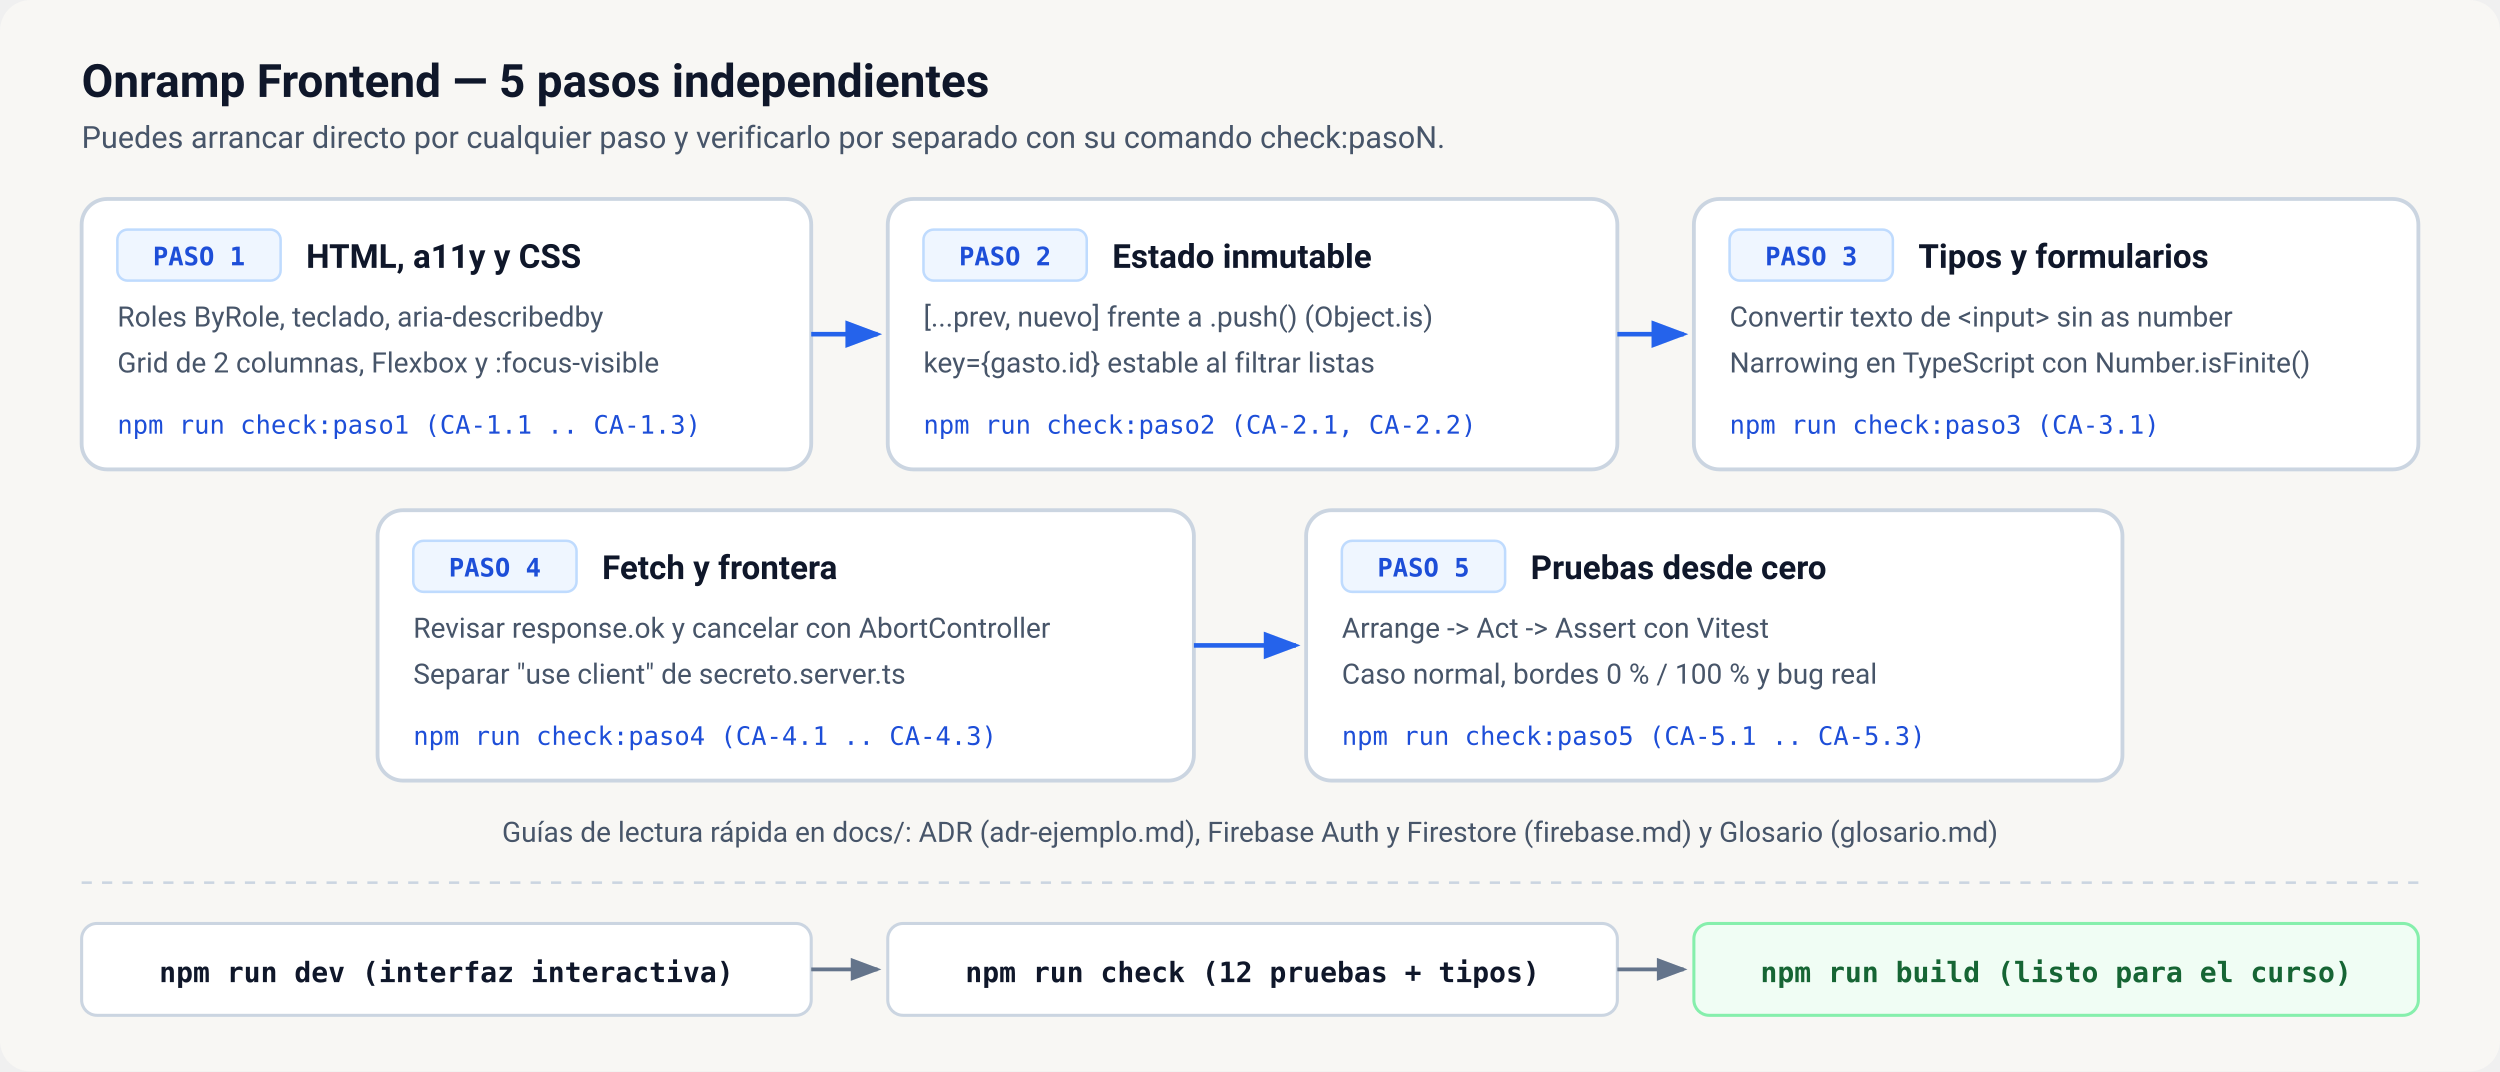
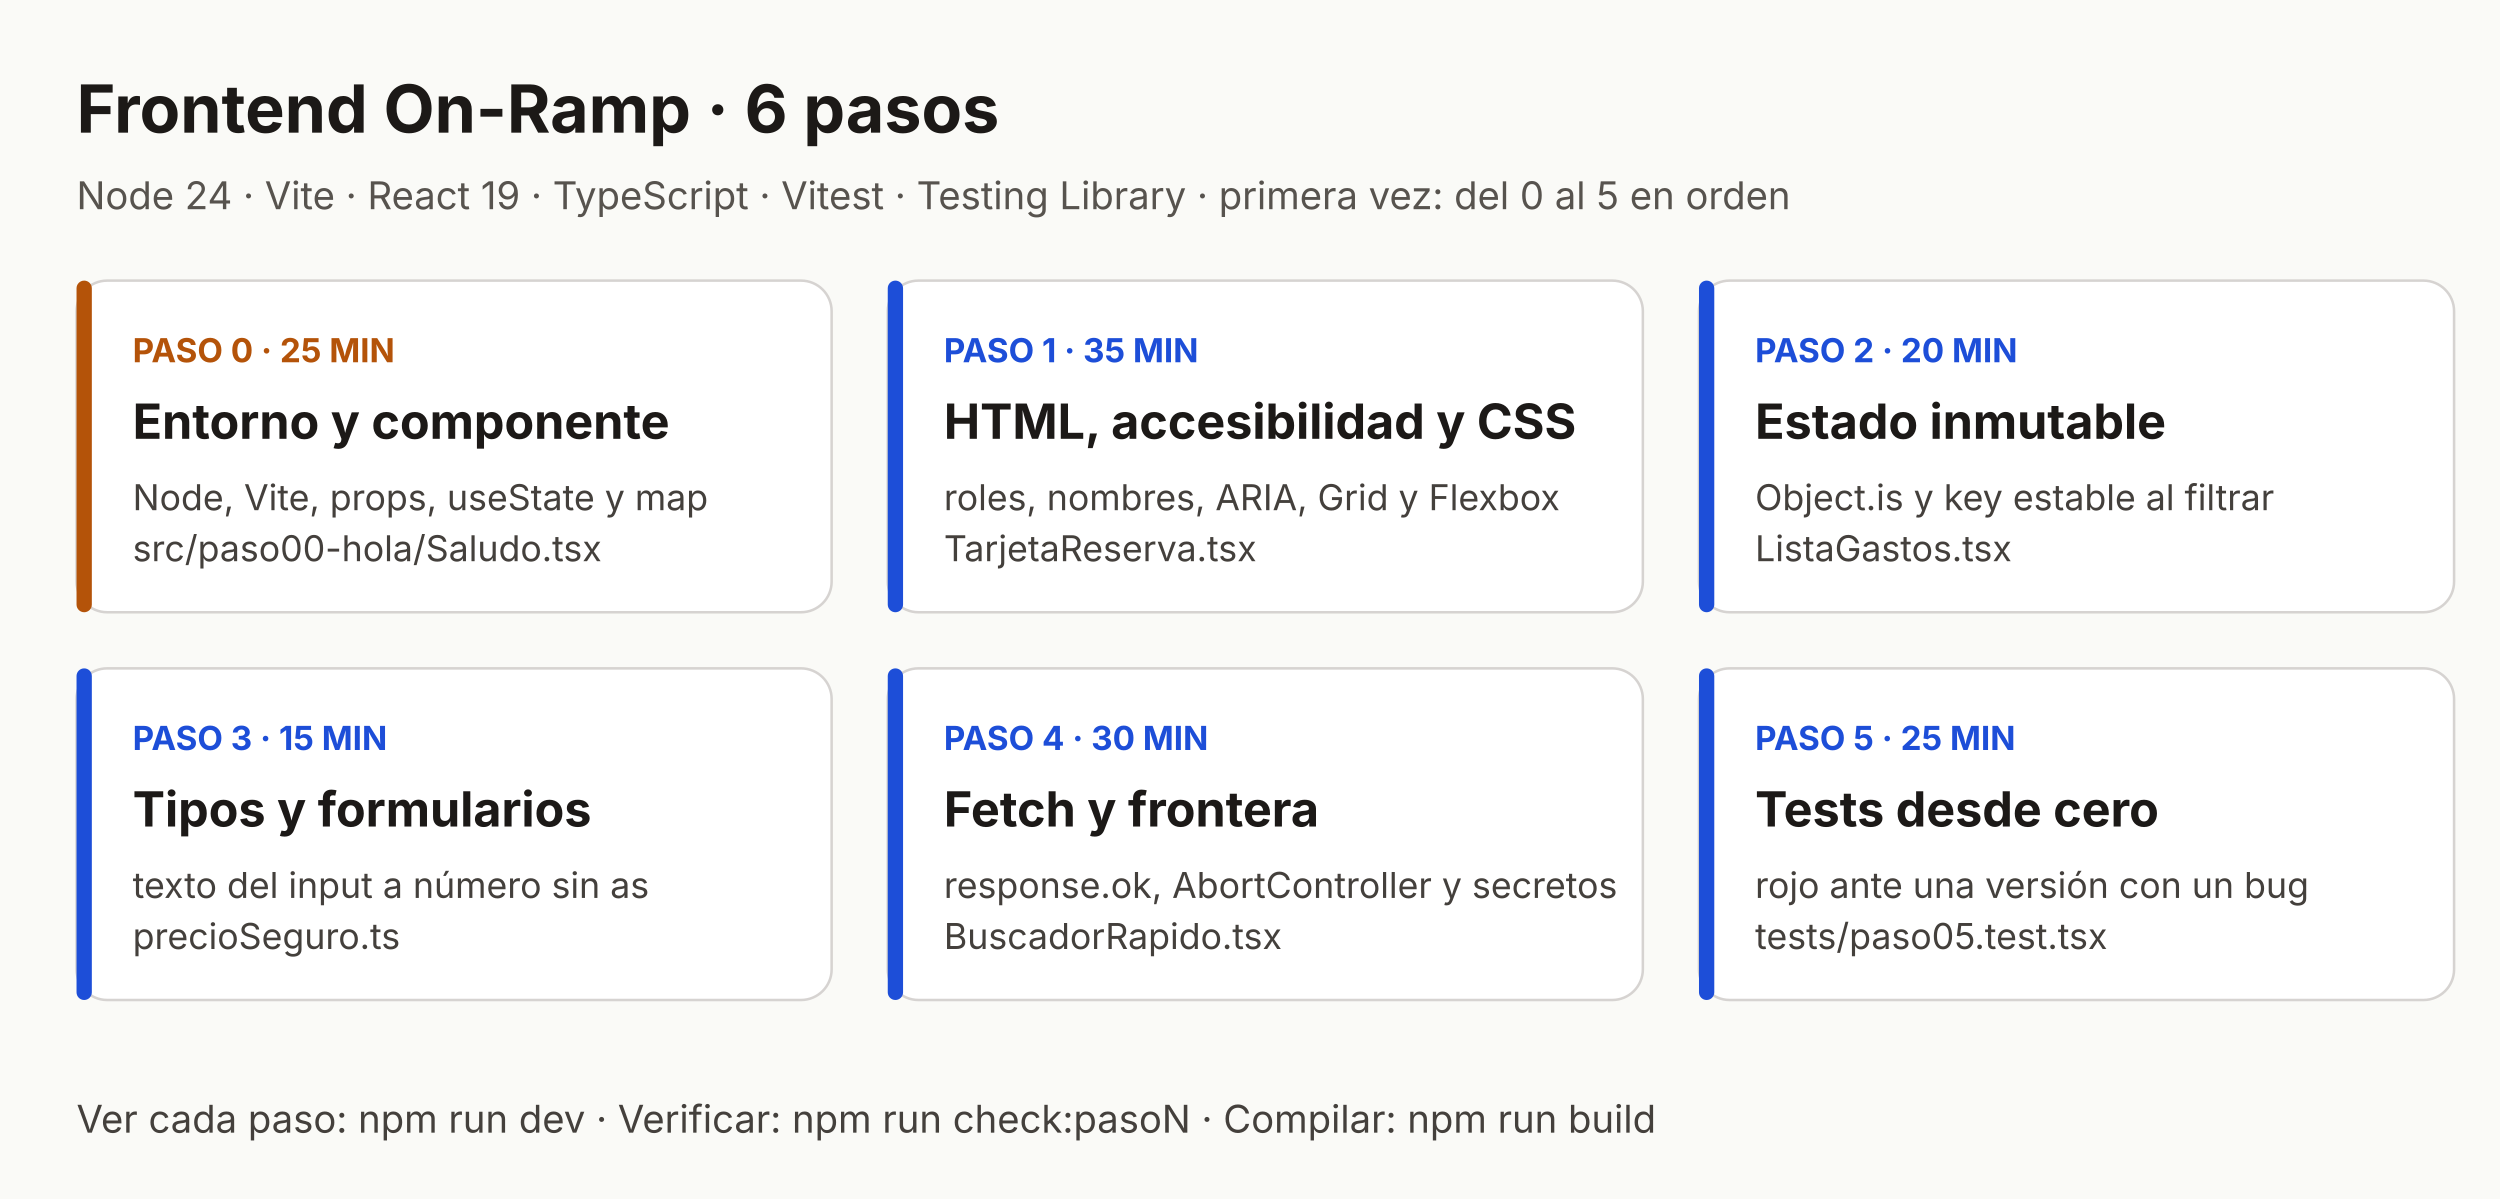
- <svg xmlns="http://www.w3.org/2000/svg" viewBox="0 0 980 420" role="img" aria-labelledby="overview-title overview-desc">
-   <defs>
-     <marker id="arrow" markerWidth="8" markerHeight="6" refX="7" refY="3" orient="auto">
-       <polygon points="0 0, 8 3, 0 6" fill="#2563EB" />
-     </marker>
-     <marker id="arrow-muted" markerWidth="8" markerHeight="6" refX="7" refY="3" orient="auto">
-       <polygon points="0 0, 8 3, 0 6" fill="#64748B" />
-     </marker>
-   </defs>
-   <rect width="980" height="420" rx="12" fill="#F8F7F4" />
-   <text x="32" y="38" fill="#0F172A" font-size="18" font-weight="700" font-family="system-ui, -apple-system, Segoe UI, Roboto, sans-serif">Onramp Frontend — 5 pasos independientes</text>
-   <text x="32" y="58" fill="#475569" font-size="12" font-family="system-ui, -apple-system, Segoe UI, Roboto, sans-serif">Puedes arrancar directo por cualquier paso y verificarlo por separado con su comando check:pasoN.</text>
-   <rect x="32" y="78" width="286" height="106" rx="10" fill="#FFFFFF" stroke="#CBD5E1" stroke-width="1.5" />
-   <rect x="46" y="90" width="64" height="20" rx="4" fill="#EFF6FF" stroke="#BFDBFE" stroke-width="1" />
-   <text x="78" y="104" fill="#1D4ED8" font-size="10" font-weight="700" font-family="ui-monospace, SFMono-Regular, Menlo, monospace" text-anchor="middle">PASO 1</text>
-   <text x="120" y="105" fill="#0F172A" font-size="13" font-weight="700" font-family="system-ui, -apple-system, Segoe UI, Roboto, sans-serif">HTML, a11y y CSS</text>
-   <text x="46" y="128" fill="#475569" font-size="11" font-family="system-ui, -apple-system, Segoe UI, Roboto, sans-serif">Roles ByRole, teclado, aria-describedby</text>
-   <text x="46" y="146" fill="#475569" font-size="11" font-family="system-ui, -apple-system, Segoe UI, Roboto, sans-serif">Grid de 2 columnas, Flexbox y :focus-visible</text>
-   <text x="46" y="170" fill="#1D4ED8" font-size="10" font-family="ui-monospace, SFMono-Regular, Menlo, monospace">npm run check:paso1 (CA-1.1 .. CA-1.3)</text>
-   <line x1="318" y1="131" x2="344" y2="131" stroke="#2563EB" stroke-width="1.8" marker-end="url(#arrow)" />
-   <rect x="348" y="78" width="286" height="106" rx="10" fill="#FFFFFF" stroke="#CBD5E1" stroke-width="1.5" />
-   <rect x="362" y="90" width="64" height="20" rx="4" fill="#EFF6FF" stroke="#BFDBFE" stroke-width="1" />
-   <text x="394" y="104" fill="#1D4ED8" font-size="10" font-weight="700" font-family="ui-monospace, SFMono-Regular, Menlo, monospace" text-anchor="middle">PASO 2</text>
-   <text x="436" y="105" fill="#0F172A" font-size="13" font-weight="700" font-family="system-ui, -apple-system, Segoe UI, Roboto, sans-serif">Estado inmutable</text>
-   <text x="362" y="128" fill="#475569" font-size="11" font-family="system-ui, -apple-system, Segoe UI, Roboto, sans-serif">[...prev, nuevo] frente a .push() (Object.is)</text>
-   <text x="362" y="146" fill="#475569" font-size="11" font-family="system-ui, -apple-system, Segoe UI, Roboto, sans-serif">key={gasto.id} estable al filtrar listas</text>
-   <text x="362" y="170" fill="#1D4ED8" font-size="10" font-family="ui-monospace, SFMono-Regular, Menlo, monospace">npm run check:paso2 (CA-2.1, CA-2.2)</text>
-   <line x1="634" y1="131" x2="660" y2="131" stroke="#2563EB" stroke-width="1.8" marker-end="url(#arrow)" />
-   <rect x="664" y="78" width="284" height="106" rx="10" fill="#FFFFFF" stroke="#CBD5E1" stroke-width="1.5" />
-   <rect x="678" y="90" width="64" height="20" rx="4" fill="#EFF6FF" stroke="#BFDBFE" stroke-width="1" />
-   <text x="710" y="104" fill="#1D4ED8" font-size="10" font-weight="700" font-family="ui-monospace, SFMono-Regular, Menlo, monospace" text-anchor="middle">PASO 3</text>
-   <text x="752" y="105" fill="#0F172A" font-size="13" font-weight="700" font-family="system-ui, -apple-system, Segoe UI, Roboto, sans-serif">Tipos y formularios</text>
-   <text x="678" y="128" fill="#475569" font-size="11" font-family="system-ui, -apple-system, Segoe UI, Roboto, sans-serif">Convertir texto de &lt;input&gt; sin as number</text>
-   <text x="678" y="146" fill="#475569" font-size="11" font-family="system-ui, -apple-system, Segoe UI, Roboto, sans-serif">Narrowing en TypeScript con Number.isFinite()</text>
-   <text x="678" y="170" fill="#1D4ED8" font-size="10" font-family="ui-monospace, SFMono-Regular, Menlo, monospace">npm run check:paso3 (CA-3.1)</text>
-   <rect x="148" y="200" width="320" height="106" rx="10" fill="#FFFFFF" stroke="#CBD5E1" stroke-width="1.5" />
-   <rect x="162" y="212" width="64" height="20" rx="4" fill="#EFF6FF" stroke="#BFDBFE" stroke-width="1" />
-   <text x="194" y="226" fill="#1D4ED8" font-size="10" font-weight="700" font-family="ui-monospace, SFMono-Regular, Menlo, monospace" text-anchor="middle">PASO 4</text>
-   <text x="236" y="227" fill="#0F172A" font-size="13" font-weight="700" font-family="system-ui, -apple-system, Segoe UI, Roboto, sans-serif">Fetch y frontera</text>
-   <text x="162" y="250" fill="#475569" font-size="11" font-family="system-ui, -apple-system, Segoe UI, Roboto, sans-serif">Revisar response.ok y cancelar con AbortController</text>
-   <text x="162" y="268" fill="#475569" font-size="11" font-family="system-ui, -apple-system, Segoe UI, Roboto, sans-serif">Separar "use client" de secreto.server.ts</text>
-   <text x="162" y="292" fill="#1D4ED8" font-size="10" font-family="ui-monospace, SFMono-Regular, Menlo, monospace">npm run check:paso4 (CA-4.1 .. CA-4.3)</text>
-   <line x1="468" y1="253" x2="508" y2="253" stroke="#2563EB" stroke-width="1.8" marker-end="url(#arrow)" />
-   <rect x="512" y="200" width="320" height="106" rx="10" fill="#FFFFFF" stroke="#CBD5E1" stroke-width="1.5" />
-   <rect x="526" y="212" width="64" height="20" rx="4" fill="#EFF6FF" stroke="#BFDBFE" stroke-width="1" />
-   <text x="558" y="226" fill="#1D4ED8" font-size="10" font-weight="700" font-family="ui-monospace, SFMono-Regular, Menlo, monospace" text-anchor="middle">PASO 5</text>
-   <text x="600" y="227" fill="#0F172A" font-size="13" font-weight="700" font-family="system-ui, -apple-system, Segoe UI, Roboto, sans-serif">Pruebas desde cero</text>
-   <text x="526" y="250" fill="#475569" font-size="11" font-family="system-ui, -apple-system, Segoe UI, Roboto, sans-serif">Arrange -&gt; Act -&gt; Assert con Vitest</text>
-   <text x="526" y="268" fill="#475569" font-size="11" font-family="system-ui, -apple-system, Segoe UI, Roboto, sans-serif">Caso normal, bordes 0 % / 100 % y bug real</text>
-   <text x="526" y="292" fill="#1D4ED8" font-size="10" font-family="ui-monospace, SFMono-Regular, Menlo, monospace">npm run check:paso5 (CA-5.1 .. CA-5.3)</text>
-   <text x="490" y="330" fill="#475569" font-size="11" font-family="system-ui, -apple-system, Segoe UI, Roboto, sans-serif" text-anchor="middle">Guías de lectura rápida en docs/: ADR (adr-ejemplo.md), Firebase Auth y Firestore (firebase.md) y Glosario (glosario.md)</text>
-   <line x1="32" y1="346" x2="948" y2="346" stroke="#CBD5E1" stroke-width="1" stroke-dasharray="4,4" />
-   <rect x="32" y="362" width="286" height="36" rx="6" fill="#FFFFFF" stroke="#CBD5E1" stroke-width="1.2" />
-   <text x="175" y="385" fill="#0F172A" font-size="11" font-weight="600" font-family="ui-monospace, SFMono-Regular, Menlo, monospace" text-anchor="middle">npm run dev (interfaz interactiva)</text>
-   <line x1="318" y1="380" x2="344" y2="380" stroke="#64748B" stroke-width="1.5" marker-end="url(#arrow-muted)" />
-   <rect x="348" y="362" width="286" height="36" rx="6" fill="#FFFFFF" stroke="#CBD5E1" stroke-width="1.2" />
-   <text x="491" y="385" fill="#0F172A" font-size="11" font-weight="600" font-family="ui-monospace, SFMono-Regular, Menlo, monospace" text-anchor="middle">npm run check (12 pruebas + tipos)</text>
-   <line x1="634" y1="380" x2="660" y2="380" stroke="#64748B" stroke-width="1.5" marker-end="url(#arrow-muted)" />
-   <rect x="664" y="362" width="284" height="36" rx="6" fill="#F0FDF4" stroke="#86EFAC" stroke-width="1.2" />
-   <text x="806" y="385" fill="#166534" font-size="11" font-weight="700" font-family="ui-monospace, SFMono-Regular, Menlo, monospace" text-anchor="middle">npm run build (listo para el curso)</text>
+ <svg xmlns="http://www.w3.org/2000/svg" viewBox="0 0 980 470" role="img" aria-labelledby="t d">
+   <rect width="980" height="470" fill="#fafaf7" />
+   <g font-family="Inter, Helvetica, Arial, sans-serif">
+     <text x="30" y="52" font-size="26" font-weight="700" fill="#1c1917">Frontend On-Ramp · 6 pasos</text>
+     <text x="30" y="82" font-size="15" fill="#57534e">Node 24 · Vite · React 19 · TypeScript · Vitest · Testing Library · primera vez: del 0 al 5 en orden</text>
+     <rect x="30" y="110" width="296" height="130" rx="12" fill="#ffffff" stroke="#d6d3d1" />
+     <rect x="30" y="110" width="6" height="130" rx="3" fill="#b45309" />
+     <text x="52" y="142" font-size="13" font-weight="700" fill="#b45309">PASO 0 · 25 MIN</text>
+     <text x="52" y="172" font-size="19" font-weight="700" fill="#1c1917">Entorno y componente</text>
+     <text x="52" y="200" font-size="14" fill="#44403c">Node, Vite, props, useState y map</text>
+     <text x="52" y="220" font-size="14" fill="#44403c">src/paso00-hola/Saludo.tsx</text>
+     <rect x="348" y="110" width="296" height="130" rx="12" fill="#ffffff" stroke="#d6d3d1" />
+     <rect x="348" y="110" width="6" height="130" rx="3" fill="#1d4ed8" />
+     <text x="370" y="142" font-size="13" font-weight="700" fill="#1d4ed8">PASO 1 · 35 MIN</text>
+     <text x="370" y="172" font-size="19" font-weight="700" fill="#1c1917">HTML, accesibilidad y CSS</text>
+     <text x="370" y="200" font-size="14" fill="#44403c">roles, nombres, ARIA, Grid y Flexbox</text>
+     <text x="370" y="220" font-size="14" fill="#44403c">TarjetaReserva.tsx</text>
+     <rect x="666" y="110" width="296" height="130" rx="12" fill="#ffffff" stroke="#d6d3d1" />
+     <rect x="666" y="110" width="6" height="130" rx="3" fill="#1d4ed8" />
+     <text x="688" y="142" font-size="13" font-weight="700" fill="#1d4ed8">PASO 2 · 20 MIN</text>
+     <text x="688" y="172" font-size="19" font-weight="700" fill="#1c1917">Estado inmutable</text>
+     <text x="688" y="200" font-size="14" fill="#44403c">Object.is y key estable al filtrar</text>
+     <text x="688" y="220" font-size="14" fill="#44403c">ListaGastos.tsx</text>
+     <rect x="30" y="262" width="296" height="130" rx="12" fill="#ffffff" stroke="#d6d3d1" />
+     <rect x="30" y="262" width="6" height="130" rx="3" fill="#1d4ed8" />
+     <text x="52" y="294" font-size="13" font-weight="700" fill="#1d4ed8">PASO 3 · 15 MIN</text>
+     <text x="52" y="324" font-size="19" font-weight="700" fill="#1c1917">Tipos y formularios</text>
+     <text x="52" y="352" font-size="14" fill="#44403c">texto del input a número sin as</text>
+     <text x="52" y="372" font-size="14" fill="#44403c">precioSeguro.ts</text>
+     <rect x="348" y="262" width="296" height="130" rx="12" fill="#ffffff" stroke="#d6d3d1" />
+     <rect x="348" y="262" width="6" height="130" rx="3" fill="#1d4ed8" />
+     <text x="370" y="294" font-size="13" font-weight="700" fill="#1d4ed8">PASO 4 · 30 MIN</text>
+     <text x="370" y="324" font-size="19" font-weight="700" fill="#1c1917">Fetch y frontera</text>
+     <text x="370" y="352" font-size="14" fill="#44403c">response.ok, AbortController y secretos</text>
+     <text x="370" y="372" font-size="14" fill="#44403c">BuscadorRapido.tsx</text>
+     <rect x="666" y="262" width="296" height="130" rx="12" fill="#ffffff" stroke="#d6d3d1" />
+     <rect x="666" y="262" width="6" height="130" rx="3" fill="#1d4ed8" />
+     <text x="688" y="294" font-size="13" font-weight="700" fill="#1d4ed8">PASO 5 · 25 MIN</text>
+     <text x="688" y="324" font-size="19" font-weight="700" fill="#1c1917">Tests desde cero</text>
+     <text x="688" y="352" font-size="14" fill="#44403c">rojo ante una versión con un bug</text>
+     <text x="688" y="372" font-size="14" fill="#44403c">tests/paso05.test.tsx</text>
+     <text x="30" y="444" font-size="15" fill="#44403c">Ver cada paso: npm run dev   ·   Verificar: npm run check:pasoN   ·   Compilar: npm run build</text>
+   </g>
</svg>
